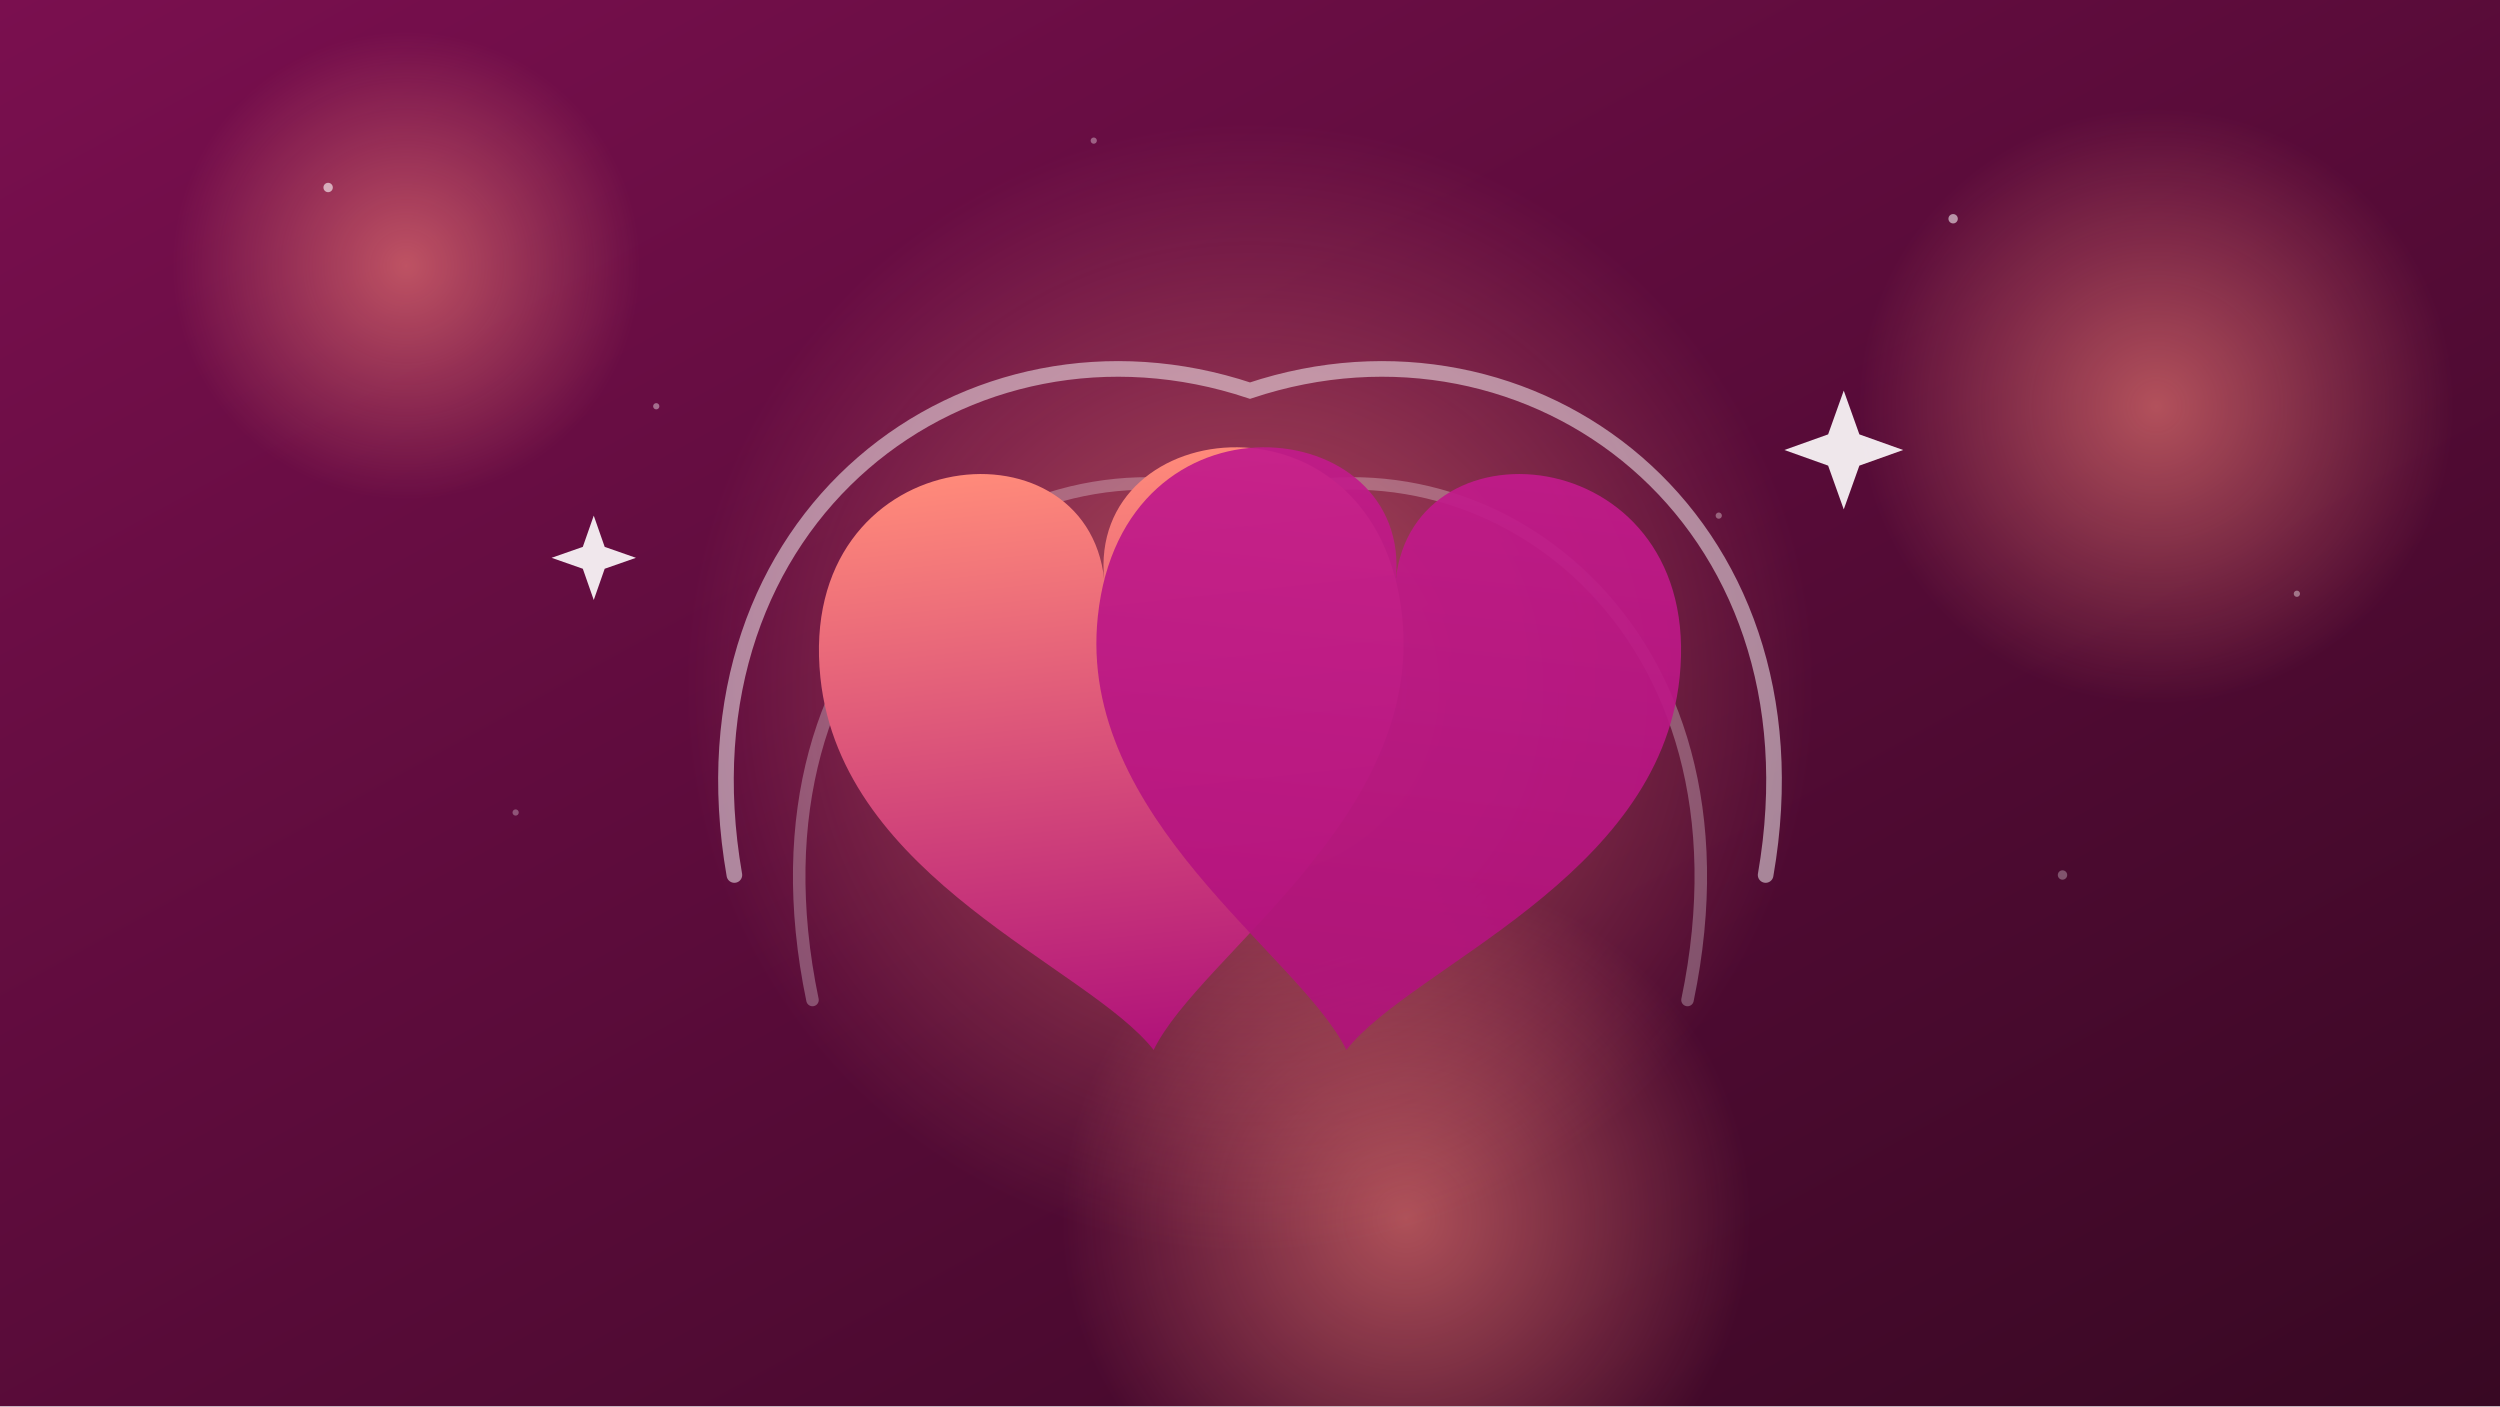
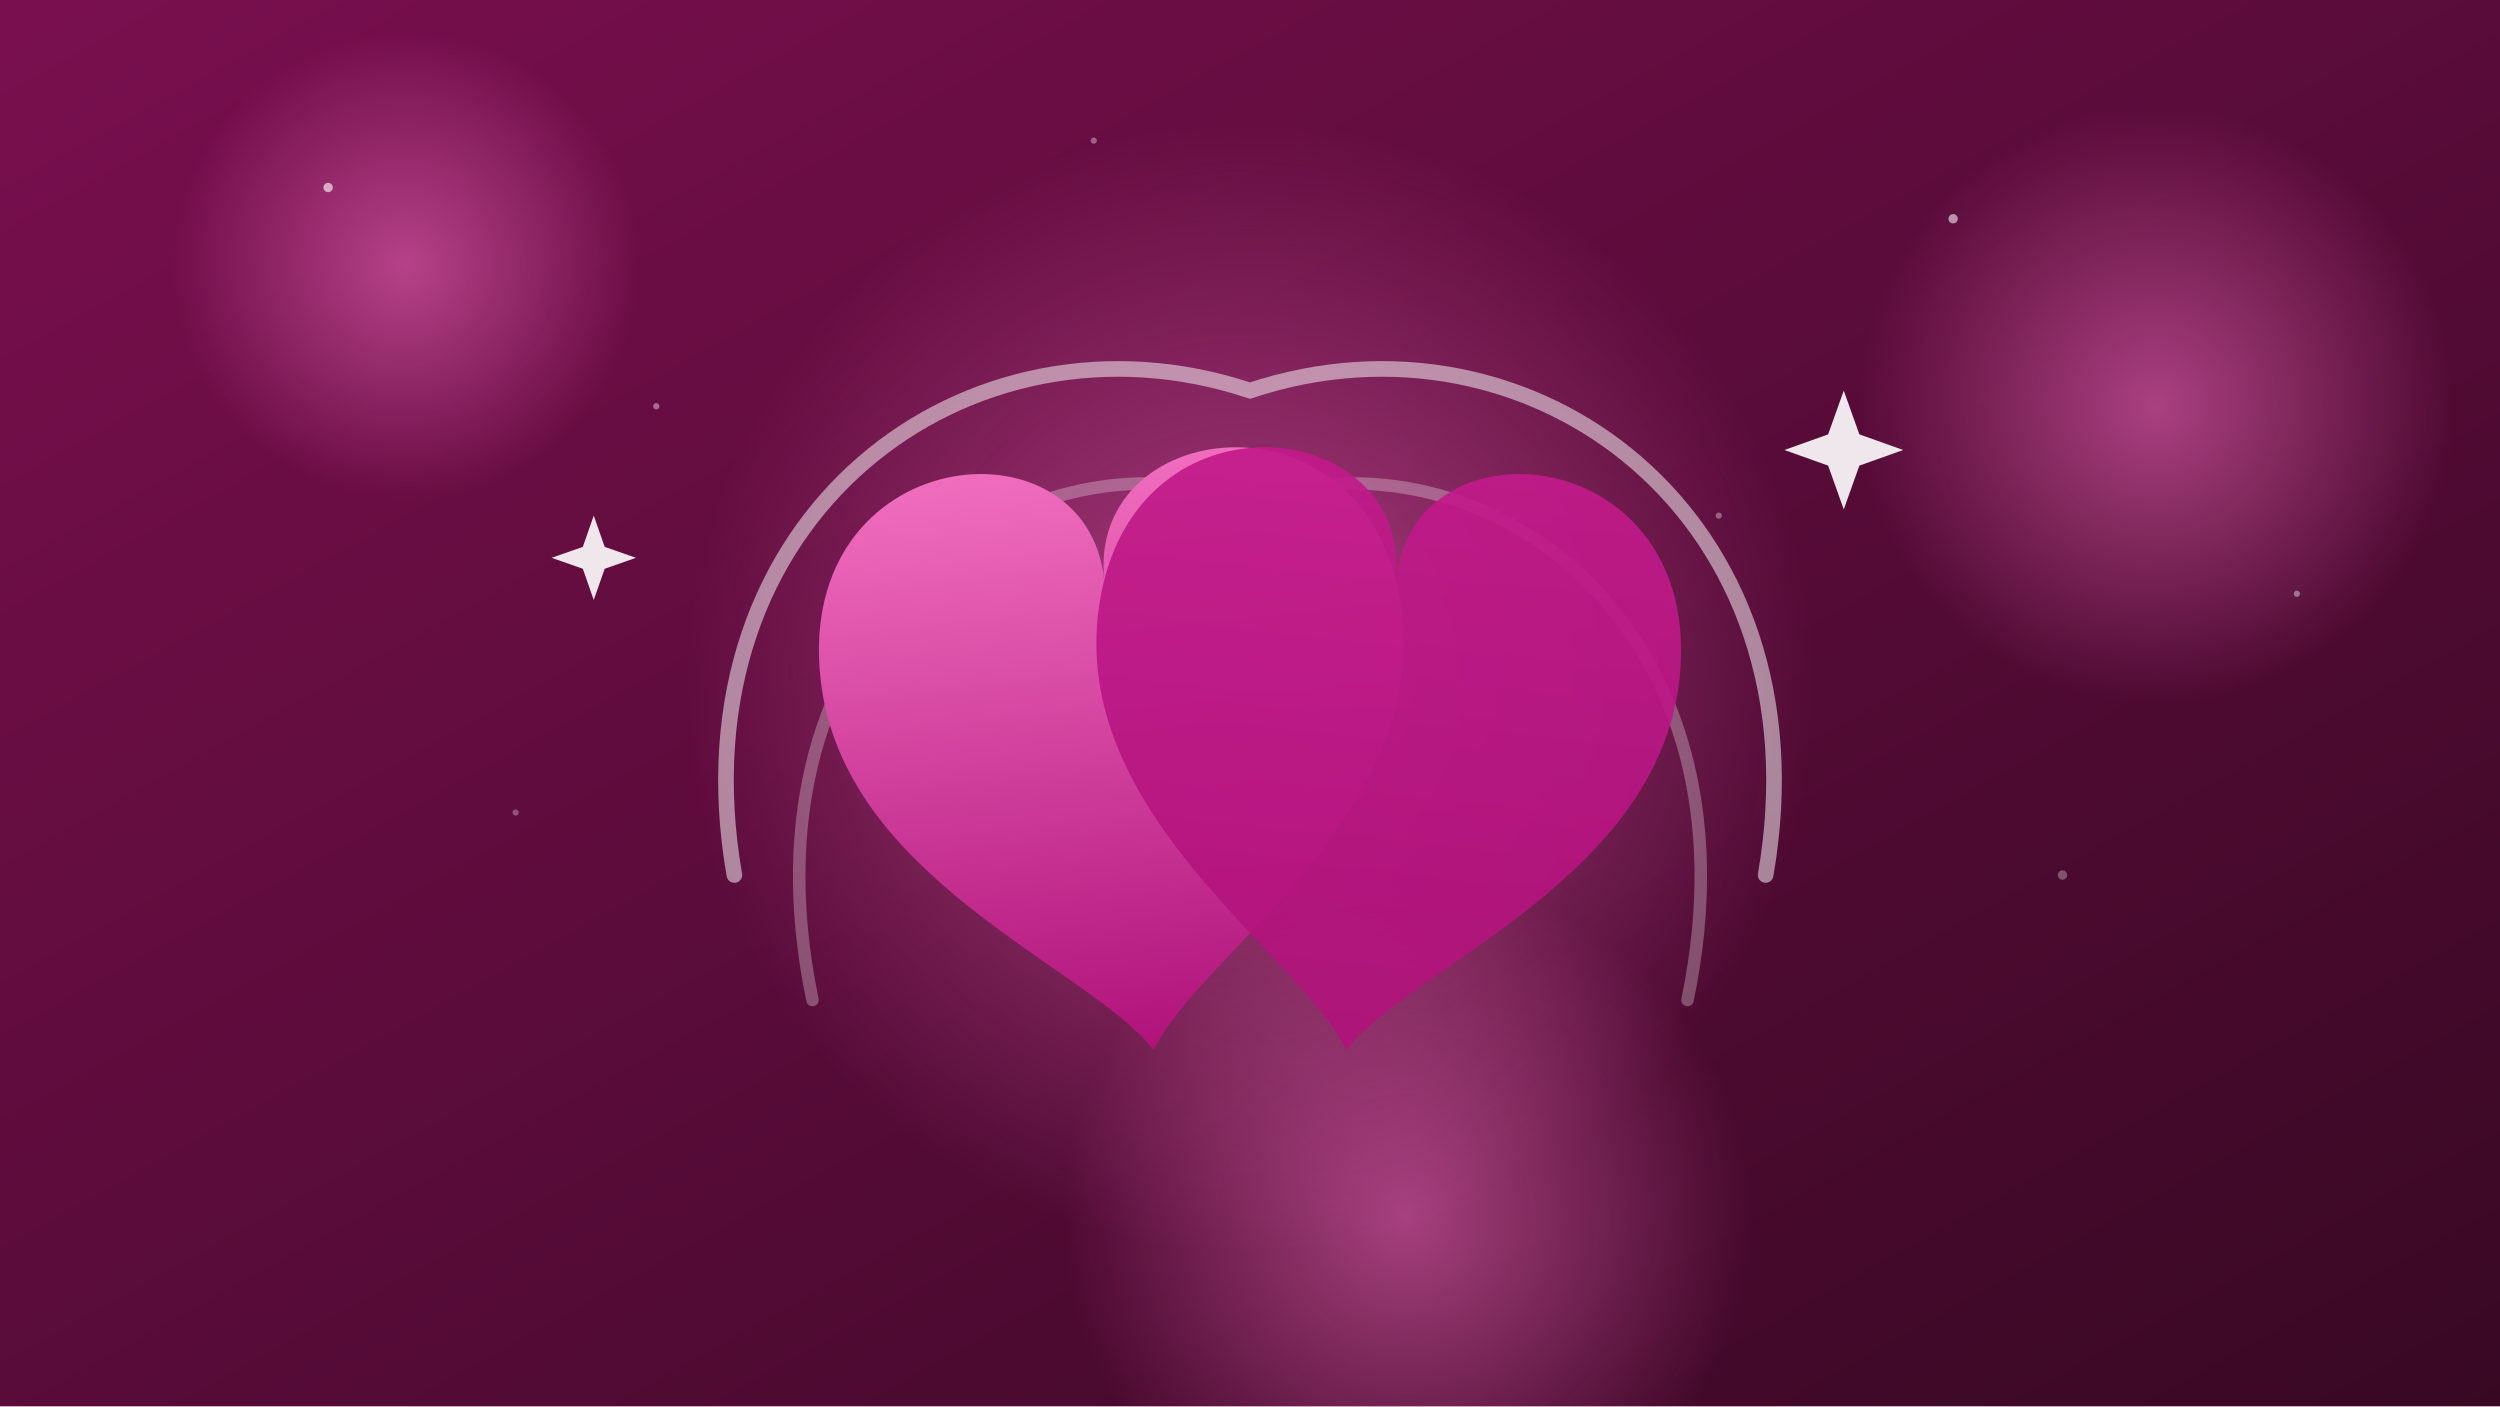
<svg xmlns="http://www.w3.org/2000/svg" viewBox="0 0 1600 900" preserveAspectRatio="xMidYMid slice">
  <defs>
    <linearGradient id="bg" x1="0" y1="0" x2="1" y2="1">
      <stop offset="0" stop-color="#7a0f4f" />
      <stop offset="1" stop-color="#380823" />
    </linearGradient>
    <radialGradient id="glow" cx=".5" cy=".5" r=".5">
-       <stop offset="0" stop-color="#ff8a7a" stop-opacity=".55" />
-       <stop offset="1" stop-color="#ff8a7a" stop-opacity="0" />
+       <stop offset="0" stop-color="#F06DBE" stop-opacity=".55" />
+       <stop offset="1" stop-color="#F06DBE" stop-opacity="0" />
    </radialGradient>
    <linearGradient id="h1" x1="0" y1="0" x2="0" y2="1">
-       <stop offset="0" stop-color="#ff8a7a" />
+       <stop offset="0" stop-color="#F06DBE" />
      <stop offset="1" stop-color="#B0127A" />
    </linearGradient>
    <linearGradient id="h2" x1="0" y1="0" x2="0" y2="1">
      <stop offset="0" stop-color="#C21A8B" />
      <stop offset="1" stop-color="#B0127A" />
    </linearGradient>
    <path id="heart" d="M0 -22 C0 -52 -52 -52 -52 -10 C-52 26 -10 46 0 62 C10 46 52 26 52 -10 C52 -52 0 -52 0 -22Z" />
  </defs>
  <rect width="1600" height="900" fill="url(#bg)" />
  <circle cx="260" cy="170" r="150" fill="url(#glow)" />
  <circle cx="1380" cy="260" r="190" fill="url(#glow)" />
  <circle cx="900" cy="780" r="220" fill="url(#glow)" />
  <circle cx="210" cy="120" r="3" fill="#fff" opacity="0.6" />
  <circle cx="420" cy="260" r="2" fill="#fff" opacity="0.4" />
  <circle cx="1250" cy="140" r="3" fill="#fff" opacity="0.55" />
  <circle cx="1470" cy="380" r="2" fill="#fff" opacity="0.4" />
  <circle cx="700" cy="90" r="2" fill="#fff" opacity="0.35" />
  <circle cx="1100" cy="330" r="2" fill="#fff" opacity="0.35" />
  <circle cx="330" cy="520" r="2" fill="#fff" opacity="0.3" />
  <circle cx="1320" cy="560" r="3" fill="#fff" opacity="0.3" />
  <circle cx="800" cy="440" r="360" fill="url(#glow)" />
  <path d="M470 560 C430 330 620 190 800 250 C980 190 1170 330 1130 560" fill="none" stroke="#fff" stroke-opacity=".5" stroke-width="10" stroke-linecap="round" />
  <path d="M520 640 C470 400 650 270 800 320 C950 270 1130 400 1080 640" fill="none" stroke="#fff" stroke-opacity=".28" stroke-width="8" stroke-linecap="round" />
  <g transform="translate(715 450) scale(3.6) rotate(-6)">
    <use href="#heart" fill="url(#h1)" />
  </g>
  <g transform="translate(885 450) scale(3.6) rotate(6)">
    <use href="#heart" fill="url(#h2)" opacity=".92" />
  </g>
  <g fill="#fff" opacity=".9">
    <path d="M1180 250 l10 28 28 10 -28 10 -10 28 -10 -28 -28 -10 28 -10z" />
    <path d="M380 330 l7 20 20 7 -20 7 -7 20 -7 -20 -20 -7 20 -7z" />
  </g>
</svg>
